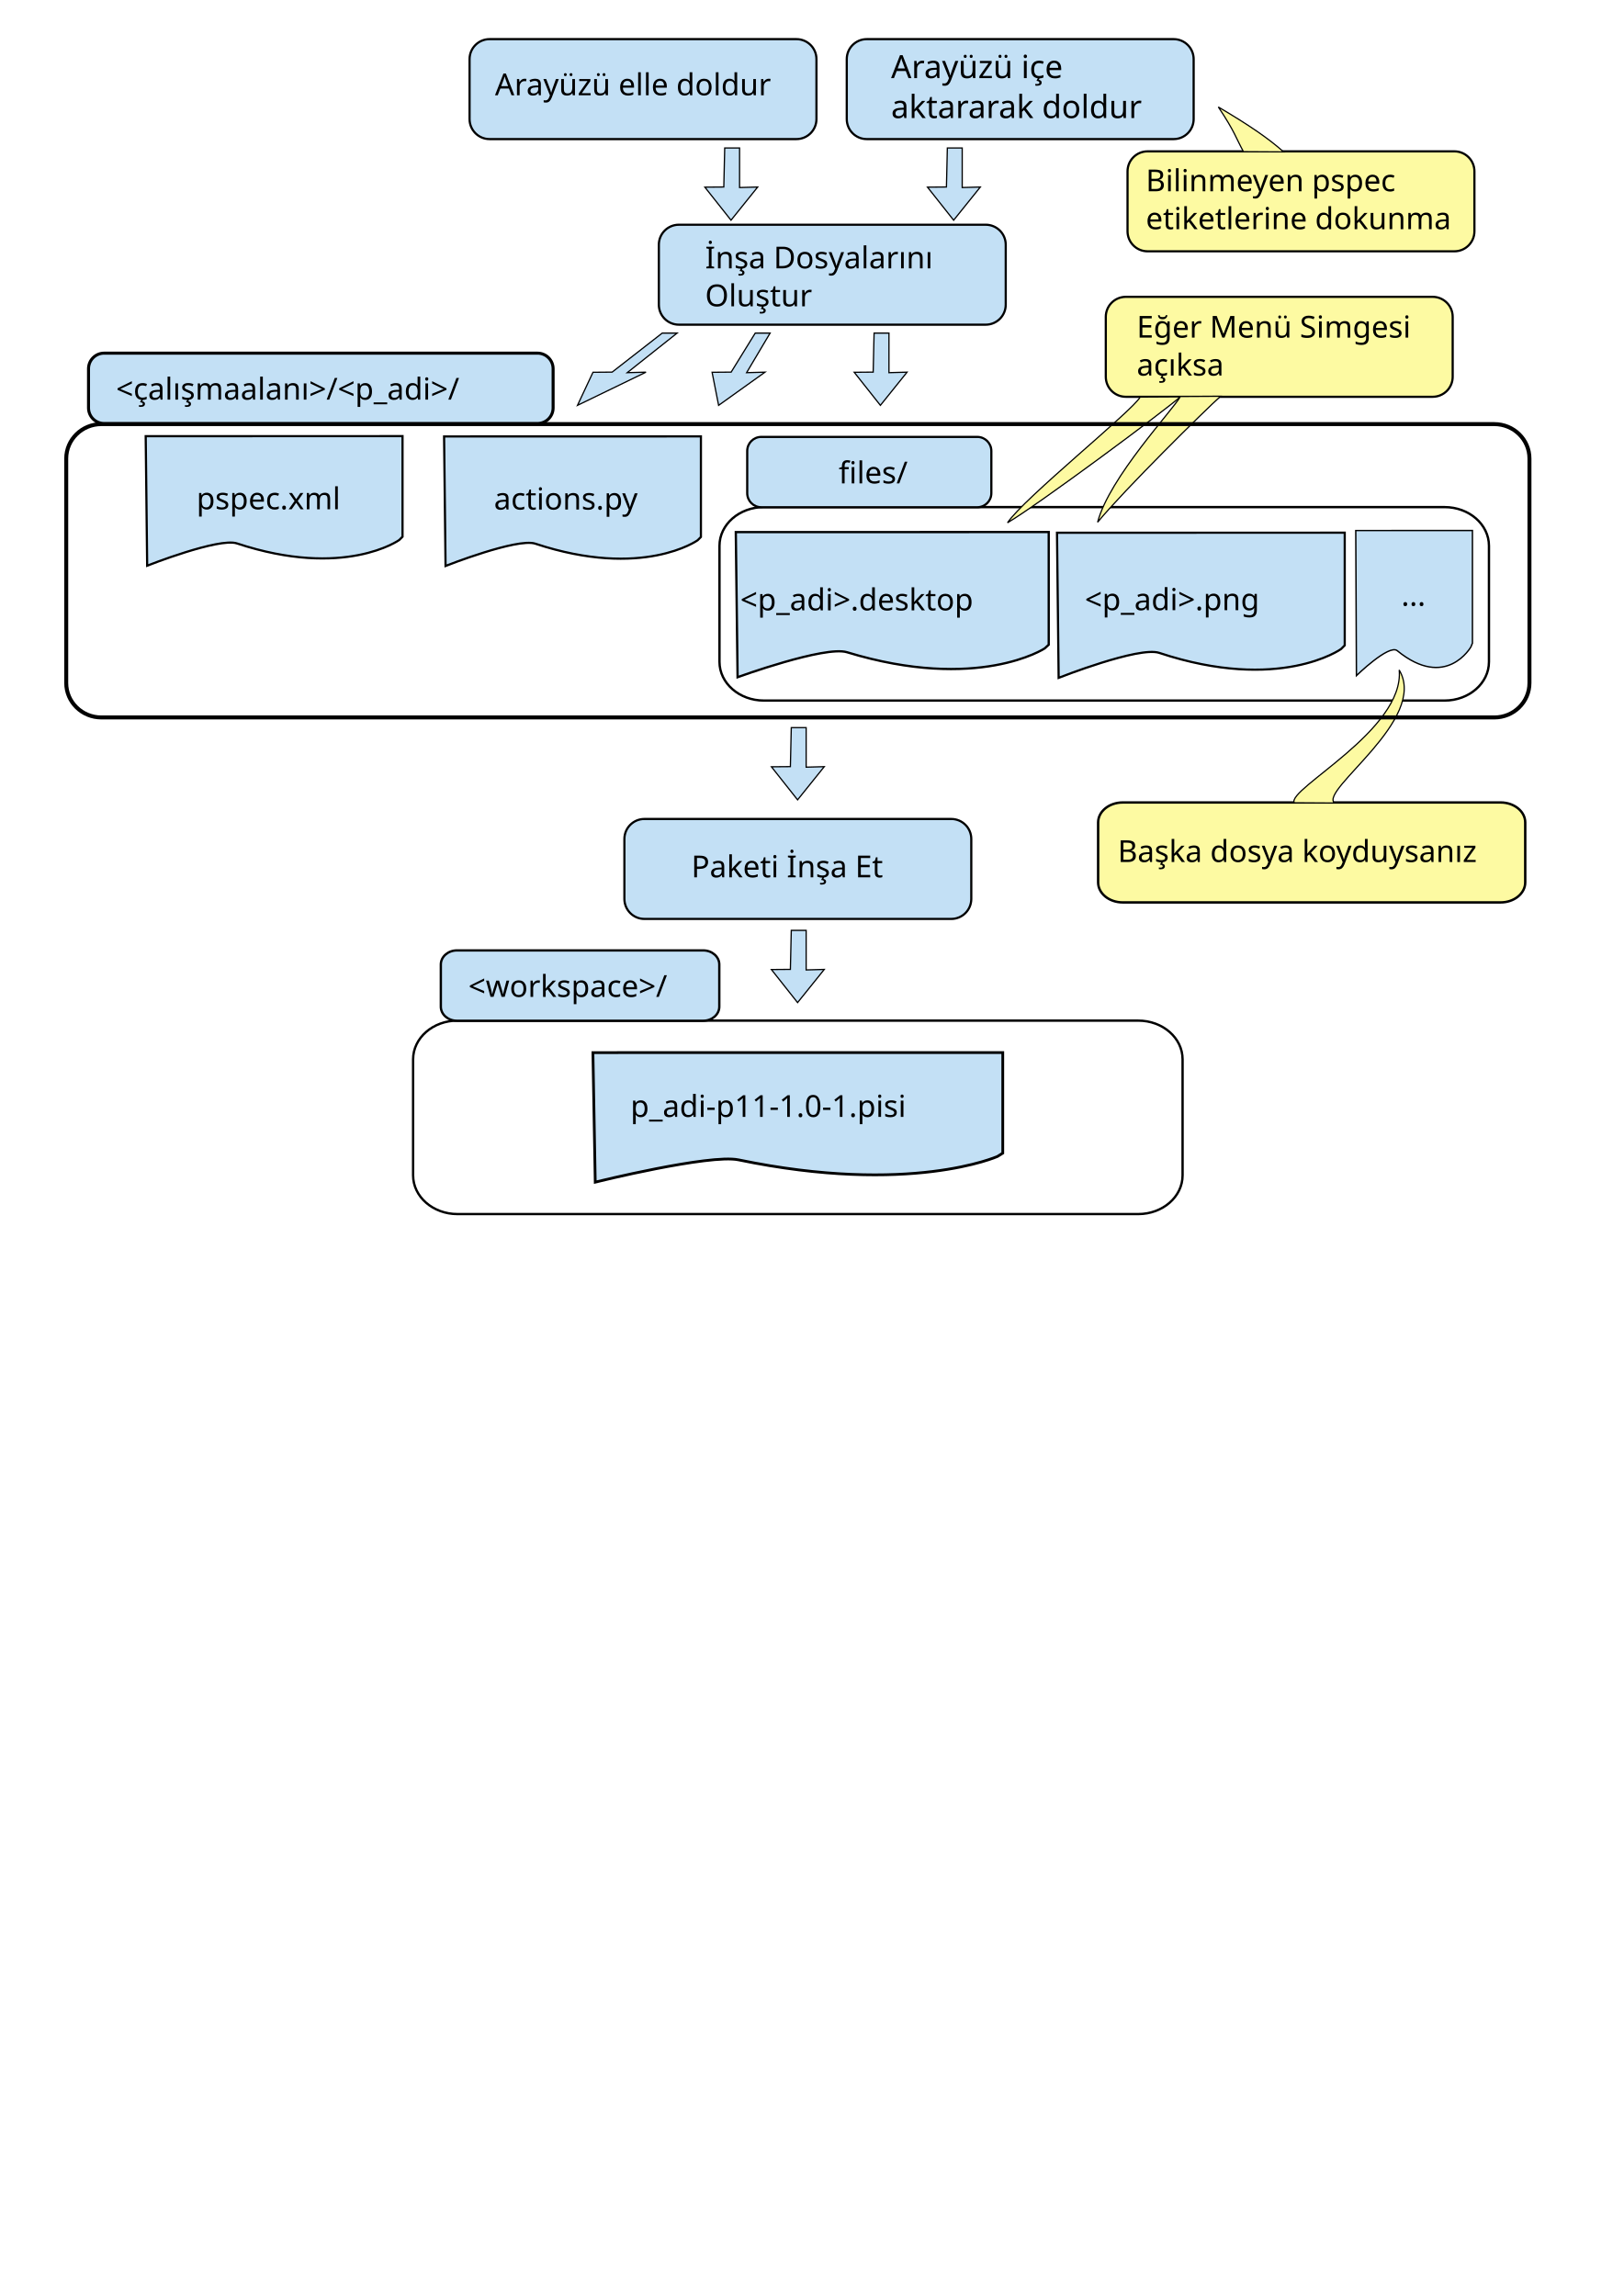
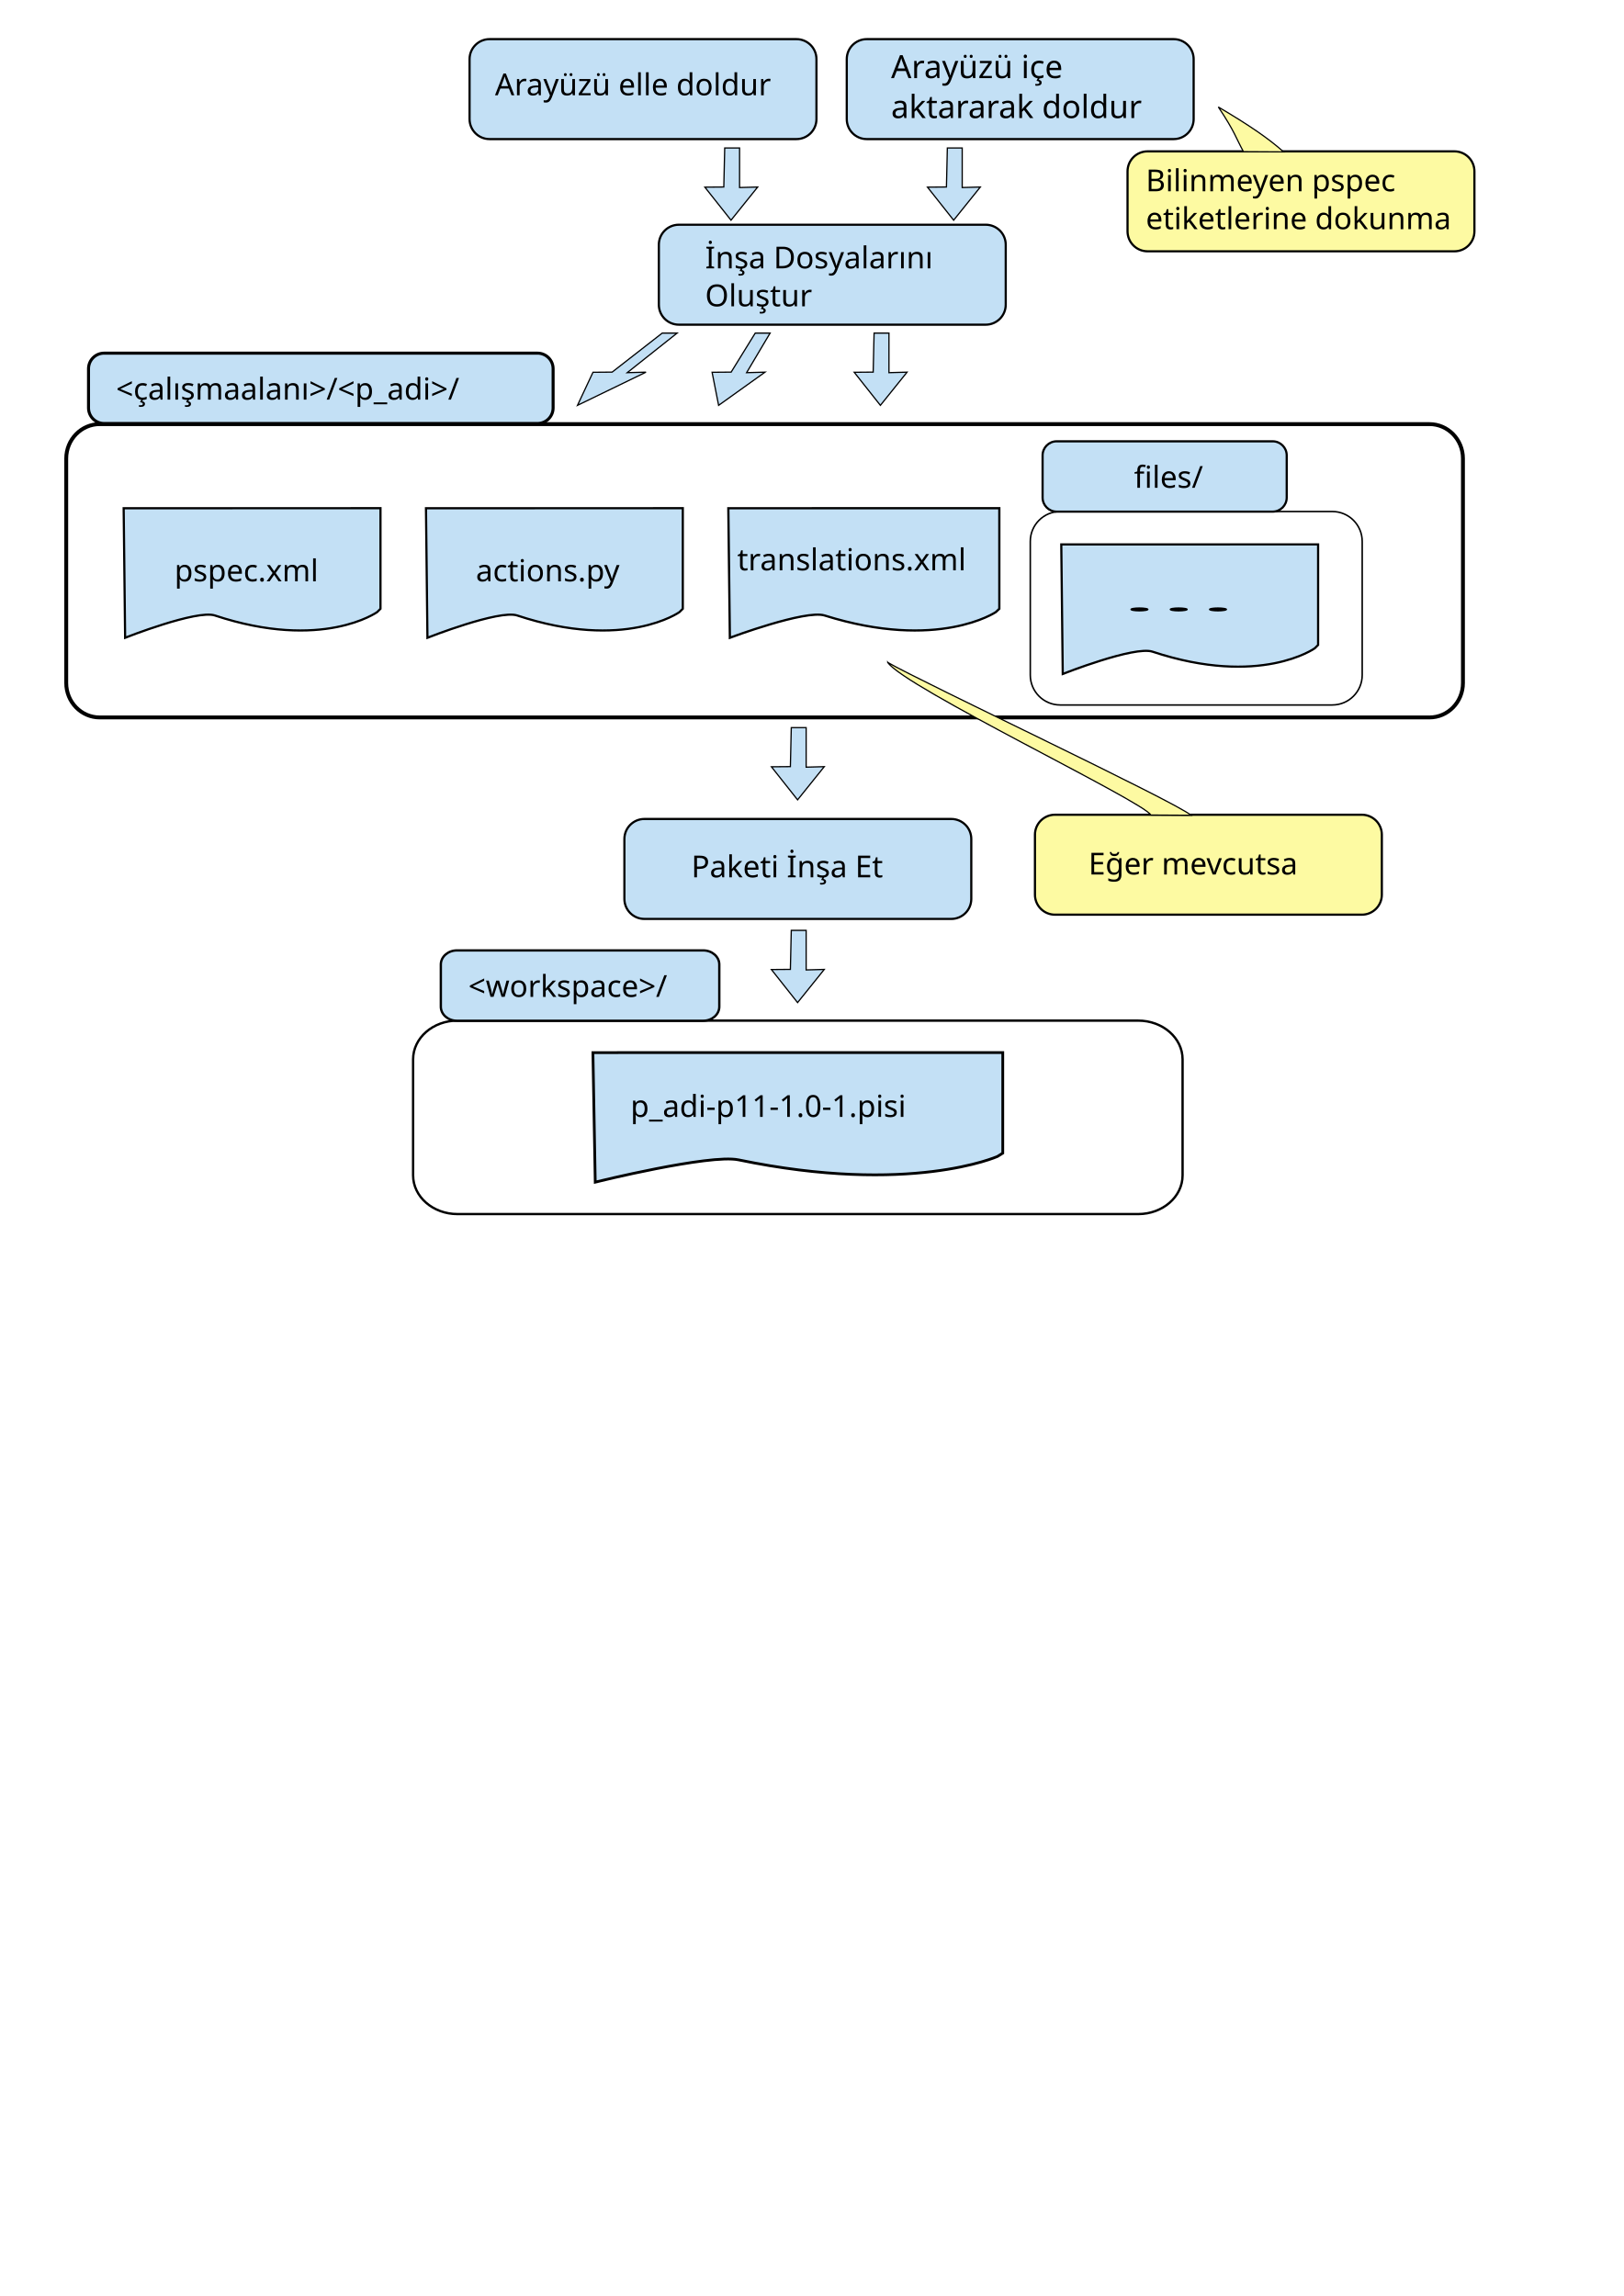
<svg xmlns="http://www.w3.org/2000/svg" width="744.094" height="1052.362" id="svg2" version="1.1">
  <defs id="defs4" />
  <g id="layer1">
    <g id="g3923" transform="translate(156.5736,-56.56854)">
      <rect style="fill:#c3e0f5;fill-opacity:1;stroke:#000000;stroke-opacity:1" id="rect3872" width="158.968" height="45.812" x="58.615" y="74.508" rx="9.167" ry="9.167" />
      <text id="text2983" y="100.24" x="70.264" style="font-size:13.905px;font-style:normal;font-weight:normal;line-height:125%;letter-spacing:0px;word-spacing:0px;fill:#000000;fill-opacity:1;stroke:none;font-family:Sans" xml:space="preserve">
        <tspan y="100.24" x="70.264" id="tspan2985">Arayüzü elle doldur</tspan>
      </text>
    </g>
    <g id="g3915" transform="translate(156.5736,-56.56854)">
      <rect ry="9.167" rx="9.167" y="74.508" x="231.472" height="45.812" width="158.968" id="rect3858" style="fill:#c3e0f5;fill-opacity:1;stroke:#000000;stroke-opacity:1" />
      <text id="text2987" y="92.366" x="251.783" style="font-size:14.654px;font-style:normal;font-weight:normal;line-height:125%;letter-spacing:0px;word-spacing:0px;fill:#000000;fill-opacity:1;stroke:none;font-family:Sans" xml:space="preserve">
        <tspan y="92.366" x="251.783" id="tspan2989">Arayüzü içe </tspan>
        <tspan y="110.684" x="251.783" id="tspan3067">aktararak doldur</tspan>
      </text>
    </g>
    <g id="g3860" transform="translate(85.45752,-142.5787)">
      <rect style="fill:#c3e0f5;fill-opacity:1;stroke:#000000;stroke-opacity:1" id="rect3799" width="158.968" height="45.812" x="216.472" y="245.58" rx="9.167" ry="9.167" />
      <text xml:space="preserve" style="font-size:13.905px;font-style:normal;font-weight:normal;line-height:125%;letter-spacing:0px;word-spacing:0px;fill:#000000;fill-opacity:1;stroke:none;font-family:Sans" x="237.664" y="265.588" id="text3801">
        <tspan id="tspan3805" x="237.664" y="265.588">İnşa Dosyalarını </tspan>
        <tspan x="237.664" y="282.97" id="tspan3069">Oluştur</tspan>
      </text>
    </g>
-     <g id="g3829" transform="translate(-80.51953,-145.918)">
+     <g id="g3829" transform="translate(-90.62106,-112.8877)">
      <path id="path3809" d="m 264.986,345.817 0,46.095 -1.508,1.511 c 0,0 -25.042,17.914 -74.386,1.565 -8.288,-2.746 -41.131,10.212 -41.131,10.212 l -0.67,-59.361 z" style="fill:#c3e0f5;fill-opacity:1;stroke:#000000;stroke-opacity:1" />
      <text id="text3811" y="379.345" x="170.563" style="font-size:13.905px;font-style:normal;font-weight:normal;line-height:125%;letter-spacing:0px;word-spacing:0px;fill:#000000;fill-opacity:1;stroke:none;font-family:Sans" xml:space="preserve">
        <tspan y="379.345" x="170.563" id="tspan3813">pspec.xml</tspan>
      </text>
    </g>
-     <g id="g3845" transform="translate(-127.3499,-161.4452)">
+     <g id="g3845" transform="translate(-135.6494,-128.5375)">
      <path style="fill:#c3e0f5;fill-opacity:1;stroke:#000000;stroke-opacity:1" d="m 448.557,361.467 0,46.095 -1.508,1.511 c 0,0 -25.042,17.914 -74.386,1.565 -8.288,-2.746 -41.131,10.212 -41.131,10.212 l -0.67,-59.361 z" id="path3836" />
      <text xml:space="preserve" style="font-size:13.905px;font-style:normal;font-weight:normal;line-height:125%;letter-spacing:0px;word-spacing:0px;fill:#000000;fill-opacity:1;stroke:none;font-family:Sans" x="353.717" y="394.995" id="text3817">
        <tspan id="tspan3819" x="353.717" y="394.995">actions.py</tspan>
      </text>
    </g>
    <g id="g3015" transform="translate(131.8137,27.65048)">
      <rect ry="9.167" rx="9.167" y="347.722" x="154.329" height="45.812" width="158.968" id="rect3006" style="fill:#c3e0f5;fill-opacity:1;stroke:#000000;stroke-opacity:1" />
      <text id="text3008" y="374.465" x="184.995" style="font-size:13.905px;font-style:normal;font-weight:normal;line-height:125%;letter-spacing:0px;word-spacing:0px;fill:#000000;fill-opacity:1;stroke:none;font-family:Sans" xml:space="preserve">
        <tspan y="374.465" x="184.995" id="tspan3010">Paketi İnşa Et</tspan>
-       </text>
-     </g>
-     <g id="g3084" transform="translate(23.23351,-45.45687)">
-       <g id="g4029">
-         <g id="g3826" transform="translate(4.710822,50.31614)">
-           <path id="path3030" d="m 452.655,238.999 0,51.639 -1.837,1.693 c 0,0 -30.512,20.069 -90.634,1.753 -10.099,-3.076 -50.116,11.441 -50.116,11.441 L 309.251,239.025 z" style="fill:#c3e0f5;fill-opacity:1;stroke:#000000;stroke-width:1.043;stroke-opacity:1" />
-           <text id="text3032" y="274.895" x="311.289" style="font-size:13.905px;font-style:normal;font-weight:normal;line-height:125%;letter-spacing:0px;word-spacing:0px;fill:#000000;fill-opacity:1;stroke:none;font-family:Sans" xml:space="preserve">
-             <tspan y="274.895" x="311.289" id="tspan3034">&lt;p_adi&gt;.desktop</tspan>
-           </text>
-         </g>
-         <g id="g3831" transform="translate(-2.139434,50.612)">
-           <path style="fill:#c3e0f5;fill-opacity:1;stroke:#000000;stroke-opacity:1" d="m 595.152,238.999 0,51.639 -1.689,1.693 c 0,0 -28.054,20.069 -83.334,1.753 -9.285,-3.076 -46.079,11.441 -46.079,11.441 l -0.751,-66.501 z" id="path3052" />
-           <text xml:space="preserve" style="font-size:13.905px;font-style:normal;font-weight:normal;line-height:125%;letter-spacing:0px;word-spacing:0px;fill:#000000;fill-opacity:1;stroke:none;font-family:Sans" x="476.05" y="274.517" id="text3054">
-             <tspan id="tspan3056" x="476.05" y="274.517">&lt;p_adi&gt;.png</tspan>
-           </text>
-         </g>
-         <g transform="translate(139.8262,48.5917)" id="g3985">
-           <path id="path3987" d="m 511.714,240.01 0,51.639 -0.685,1.693 c 0,0 -11.376,20.069 -33.792,1.753 -3.765,-3.076 -18.685,11.441 -18.685,11.441 l -0.304,-66.501 z" style="fill:#c3e0f5;fill-opacity:1;stroke:#000000;stroke-width:0.637;stroke-opacity:1" />
-           <text id="text3989" y="274.517" x="479.081" style="font-size:13.905px;font-style:normal;font-weight:normal;line-height:125%;letter-spacing:0px;word-spacing:0px;fill:#000000;fill-opacity:1;stroke:none;font-family:Sans" xml:space="preserve">
-             <tspan y="274.517" x="479.081" id="tspan3991">...</tspan>
-           </text>
-         </g>
-       </g>
-       <rect ry="17.743" rx="20.335" y="277.887" x="306.484" height="88.669" width="352.628" id="rect3047" style="fill:none;stroke:#000000;stroke-width:1.071;stroke-opacity:1" />
-       <g transform="translate(-2.844825,-154.1211)" id="g3851">
-         <rect ry="6.452" rx="6.452" y="399.829" x="322.039" height="32.241" width="111.875" id="rect3038" style="fill:#c3e0f5;fill-opacity:1;stroke:#000000;stroke-opacity:1" />
-         <text xml:space="preserve" style="font-size:13.905px;font-style:normal;font-weight:normal;line-height:125%;letter-spacing:0px;word-spacing:0px;fill:#000000;fill-opacity:1;stroke:none;font-family:Sans" x="363.942" y="421.134" id="text3847">
-           <tspan id="tspan3849" x="363.942" y="421.134">files/</tspan>
-         </text>
-       </g>
-     </g>
-     <g id="g3210" transform="translate(-173.9093,-9.028293)">
-       <g id="g3205">
-         <rect style="fill:#fdfaa2;fill-opacity:1;stroke:#000000;stroke-opacity:1" id="rect3902" width="158.968" height="45.812" x="680.663" y="145.084" rx="9.167" ry="9.167" />
-         <path style="fill:#fdfaa2;fill-opacity:1;stroke:#000000;stroke-width:0.554px;stroke-linecap:butt;stroke-linejoin:miter;stroke-opacity:1" d="m 635.613,248.638 c 14.458,-8.512 72.407,-51.68 79.198,-57.719 l -18.406,0.111 c -3.435,6.254 -53.213,46.26 -60.792,57.608 z" id="path3928" />
-         <path id="path3203" d="m 676.905,248.386 c 12.315,-14.941 49.549,-51.68 56.341,-57.719 l -18.406,0.111 c -3.435,6.254 -32.499,36.975 -37.935,57.608 z" style="fill:#fdfaa2;fill-opacity:1;stroke:#000000;stroke-width:0.554px;stroke-linecap:butt;stroke-linejoin:miter;stroke-opacity:1" />
-       </g>
-       <text id="text3938" y="163.782" x="694.829" style="font-size:13.905px;font-style:normal;font-weight:normal;line-height:125%;letter-spacing:0px;word-spacing:0px;fill:#000000;fill-opacity:1;stroke:none;font-family:Sans" xml:space="preserve">
-         <tspan y="163.782" x="694.829" id="tspan3940">Eğer Menü Simgesi </tspan>
-         <tspan y="181.164" x="694.829" id="tspan3075">açıksa</tspan>
      </text>
    </g>
    <g id="g3131" transform="translate(99.95434,-75.19073)">
      <g transform="translate(-180.5635,-229.8246)" id="g3110">
        <rect style="fill:#fdfaa2;fill-opacity:1;stroke:#000000;stroke-opacity:1" id="rect3112" width="158.968" height="45.812" x="597.325" y="374.389" rx="9.167" ry="9.167" />
        <path style="fill:#fdfaa2;fill-opacity:1;stroke:#000000;stroke-width:0.554px;stroke-linecap:butt;stroke-linejoin:miter;stroke-opacity:1" d="m 638.937,354.059 c 14.458,8.512 23.121,14.537 29.912,20.576 l -18.406,-0.111 c -3.435,-6.254 -3.928,-9.118 -11.506,-20.465 z" id="path3114" />
      </g>
      <text xml:space="preserve" style="font-size:13.905px;font-style:normal;font-weight:normal;line-height:125%;letter-spacing:0px;word-spacing:0px;fill:#000000;fill-opacity:1;stroke:none;font-family:Sans" x="425.138" y="162.853" id="text3963">
        <tspan x="425.138" y="162.853" id="tspan3967">Bilinmeyen pspec </tspan>
        <tspan x="425.138" y="180.235" id="tspan3073">etiketlerine dokunma</tspan>
      </text>
    </g>
    <path style="fill:#c3e0f5;fill-opacity:1;stroke:#000000;stroke-width:0.568px;stroke-linecap:butt;stroke-linejoin:miter;stroke-opacity:1" d="m 332.114,67.823 -0.415,17.883 -8.688,0.075 11.989,15.15 12.225,-15.208 -8.298,0.232 0,-18.131 z" id="path3969" />
    <path id="path3973" d="m 434.14,67.823 -0.415,17.883 -8.688,0.075 11.989,15.15 12.225,-15.208 -8.298,0.232 0,-18.131 z" style="fill:#c3e0f5;fill-opacity:1;stroke:#000000;stroke-width:0.568px;stroke-linecap:butt;stroke-linejoin:miter;stroke-opacity:1" />
    <path id="path3975" d="m 303.472,152.676 -22.945,17.883 -8.782,0.075 -7.097,15.15 31.384,-15.208 -8.59,0.232 22.843,-18.131 z" style="fill:#c3e0f5;fill-opacity:1;stroke:#000000;stroke-width:0.568px;stroke-linecap:butt;stroke-linejoin:miter;stroke-opacity:1" />
    <path id="path3977" d="m 346.098,152.676 -11.035,17.883 -8.732,0.075 2.991,15.15 21.256,-15.208 -8.436,0.232 10.768,-18.131 z" style="fill:#c3e0f5;fill-opacity:1;stroke:#000000;stroke-width:0.568px;stroke-linecap:butt;stroke-linejoin:miter;stroke-opacity:1" />
    <path style="fill:#c3e0f5;fill-opacity:1;stroke:#000000;stroke-width:0.568px;stroke-linecap:butt;stroke-linejoin:miter;stroke-opacity:1" d="m 362.623,333.494 -0.415,17.883 -8.688,0.075 11.989,15.15 12.225,-15.208 -8.298,0.232 0,-18.131 z" id="path3981" />
-     <g id="g3231" transform="translate(-31.31473,-46.46702)">
-       <g id="g3227">
-         <rect ry="9.167" rx="11.287" y="414.275" x="534.553" height="45.812" width="195.73" id="rect4098" style="fill:#fdfaa2;fill-opacity:1;stroke:#000000;stroke-width:1.11;stroke-opacity:1" />
-         <path id="path4100" d="m 672.525,353.539 c 13.447,22.654 -36.478,54.943 -29.687,60.982 l -18.406,-0.111 c -3.435,-6.254 50.621,-33.361 48.093,-60.871 z" style="fill:#fdfaa2;fill-opacity:1;stroke:#000000;stroke-width:0.554px;stroke-linecap:butt;stroke-linejoin:miter;stroke-opacity:1" />
-       </g>
-       <text xml:space="preserve" style="font-size:13.905px;font-style:normal;font-weight:normal;line-height:125%;letter-spacing:0px;word-spacing:0px;fill:#000000;fill-opacity:1;stroke:none;font-family:Sans" x="543.56" y="441.559" id="text4102">
-         <tspan id="tspan4104" x="543.56" y="441.559">Başka dosya koyduysanız</tspan>
-       </text>
-     </g>
    <path id="path4139" d="m 362.623,426.428 -0.415,17.883 -8.688,0.075 11.989,15.15 12.225,-15.208 -8.298,0.232 0,-18.131 z" style="fill:#c3e0f5;fill-opacity:1;stroke:#000000;stroke-width:0.568px;stroke-linecap:butt;stroke-linejoin:miter;stroke-opacity:1" />
-     <rect ry="15.792" rx="16.104" y="194.389" x="30.352" height="134.448" width="670.55" id="rect3074" style="fill:none;stroke:#000000;stroke-width:1.818;stroke-opacity:1" />
+     <rect ry="15.792" rx="15.372" y="194.389" x="30.352" height="134.448" width="640.073" id="rect3074" style="fill:none;stroke:#000000;stroke-width:1.776;stroke-opacity:1" />
    <g transform="translate(-281.4736,-237.9638)" id="g3076">
      <rect ry="7.166" rx="7.166" y="399.829" x="322.039" height="32.241" width="212.91" id="rect3078" style="fill:#c3e0f5;fill-opacity:1;stroke:#000000;stroke-width:1.38;stroke-opacity:1" />
      <text xml:space="preserve" style="font-size:13.905px;font-style:normal;font-weight:normal;line-height:125%;letter-spacing:0px;word-spacing:0px;fill:#000000;fill-opacity:1;stroke:none;font-family:Sans" x="334.647" y="421.134" id="text3080">
        <tspan x="334.647" y="421.134" id="tspan3104">&lt;çalışmaalanı&gt;/&lt;p_adi&gt;/</tspan>
      </text>
    </g>
    <g id="g3161" transform="translate(164.6608,-38.3858)">
      <g id="g4131" transform="translate(-40.23382,175.0069)">
        <path id="path4133" d="m 335.11,345.817 0,46.095 -2.406,1.511 c 0,0 -39.962,17.914 -118.707,1.565 -13.227,-2.746 -65.638,10.212 -65.638,10.212 l -1.07,-59.361 z" style="fill:#c3e0f5;fill-opacity:1;stroke:#000000;stroke-width:1.263;stroke-opacity:1" />
        <text id="text4135" y="375.305" x="164.502" style="font-size:13.905px;font-style:normal;font-weight:normal;line-height:125%;letter-spacing:0px;word-spacing:0px;fill:#000000;fill-opacity:1;stroke:none;font-family:Sans" xml:space="preserve">
          <tspan y="375.305" x="164.502" id="tspan4137">p_adi-p11-1.0-1.pisi</tspan>
        </text>
      </g>
      <rect ry="17.743" rx="20.335" y="506.181" x="24.652" height="88.669" width="352.628" id="rect3139" style="fill:none;stroke:#000000;stroke-width:1.071;stroke-opacity:1" />
      <g transform="translate(-284.6774,74.17338)" id="g3141">
        <rect ry="6.452" rx="7.359" y="399.829" x="322.039" height="32.241" width="127.611" id="rect3143" style="fill:#c3e0f5;fill-opacity:1;stroke:#000000;stroke-width:1.068;stroke-opacity:1" />
        <text xml:space="preserve" style="font-size:13.905px;font-style:normal;font-weight:normal;line-height:125%;letter-spacing:0px;word-spacing:0px;fill:#000000;fill-opacity:1;stroke:none;font-family:Sans" x="334.647" y="421.134" id="text3145">
          <tspan x="334.647" y="421.134" id="tspan3147">&lt;workspace&gt;/</tspan>
        </text>
      </g>
    </g>
    <path style="fill:#c3e0f5;fill-opacity:1;stroke:#000000;stroke-width:0.568px;stroke-linecap:butt;stroke-linejoin:miter;stroke-opacity:1" d="m 400.568,152.676 -0.415,17.883 -8.688,0.075 11.989,15.15 12.225,-15.208 -8.298,0.232 0,-18.131 z" id="path3218" />
+     <g id="g3132" transform="translate(142.4315,2.020305)">
+       <g transform="translate(13.31762,-199.578)" id="g3851">
+         <rect ry="6.452" rx="6.452" y="399.829" x="322.039" height="32.241" width="111.875" id="rect3038" style="fill:#c3e0f5;fill-opacity:1;stroke:#000000;stroke-opacity:1" />
+         <text xml:space="preserve" style="font-size:13.905px;font-style:normal;font-weight:normal;line-height:125%;letter-spacing:0px;word-spacing:0px;fill:#000000;fill-opacity:1;stroke:none;font-family:Sans" x="363.942" y="421.134" id="text3847">
+           <tspan id="tspan3849" x="363.942" y="421.134">files/</tspan>
+         </text>
+       </g>
+       <g id="g3125">
+         <rect style="fill:none;stroke:#000000;stroke-width:0.703;stroke-opacity:1" id="rect3047" width="152.107" height="88.669" x="329.718" y="232.43" rx="13.703" ry="13.703" />
+         <g id="g3111">
+           <path id="path3102" d="m 461.618,247.499 0,46.095 -1.508,1.511 c 0,0 -25.042,17.914 -74.386,1.565 -8.288,-2.746 -41.131,10.212 -41.131,10.212 l -0.67,-59.361 z" style="fill:#c3e0f5;fill-opacity:1;stroke:#000000;stroke-opacity:1" />
+           <text transform="scale(2.197709,0.4550193)" id="text3104" y="611.08" x="168.697" style="font-size:30.56px;font-style:normal;font-weight:normal;line-height:125%;letter-spacing:0px;word-spacing:0px;fill:#000000;fill-opacity:1;stroke:none;font-family:Sans" xml:space="preserve">
+             <tspan y="611.08" x="168.697" id="tspan3106">...</tspan>
+           </text>
+         </g>
+       </g>
+     </g>
+     <g transform="translate(186.4787,-112.8877)" id="g3144">
+       <path style="fill:#c3e0f5;fill-opacity:1;stroke:#000000;stroke-width:1.027;stroke-opacity:1" d="m 271.484,345.817 0,46.095 -1.591,1.511 c 0,0 -26.424,17.914 -78.493,1.565 -8.746,-2.746 -43.402,10.212 -43.402,10.212 l -0.707,-59.361 z" id="path3146" />
+       <text xml:space="preserve" style="font-size:13.905px;font-style:normal;font-weight:normal;line-height:125%;letter-spacing:0px;word-spacing:0px;fill:#000000;fill-opacity:1;stroke:none;font-family:Sans" x="151.37" y="374.295" id="text3148">
+         <tspan id="tspan3150" x="151.37" y="374.295">translations.xml</tspan>
+       </text>
+     </g>
+     <g transform="translate(57.52793,228.8652)" id="g3152">
+       <g id="g3154" transform="translate(-180.5635,-229.8246)">
+         <rect ry="9.167" rx="9.167" y="374.389" x="597.325" height="45.812" width="158.968" id="rect3156" style="fill:#fdfaa2;fill-opacity:1;stroke:#000000;stroke-opacity:1" />
+         <path id="path3158" d="m 529.84,304.562 c 14.458,8.512 132.217,64.034 139.009,70.073 l -18.406,-0.111 c -3.435,-6.254 -113.024,-58.615 -120.603,-69.963 z" style="fill:#fdfaa2;fill-opacity:1;stroke:#000000;stroke-width:0.554px;stroke-linecap:butt;stroke-linejoin:miter;stroke-opacity:1" />
+       </g>
+       <text id="text3160" y="171.945" x="441.301" style="font-size:13.905px;font-style:normal;font-weight:normal;line-height:125%;letter-spacing:0px;word-spacing:0px;fill:#000000;fill-opacity:1;stroke:none;font-family:Sans" xml:space="preserve">
+         <tspan id="tspan3164" y="171.945" x="441.301">Eğer mevcutsa</tspan>
+       </text>
+     </g>
  </g>
</svg>
